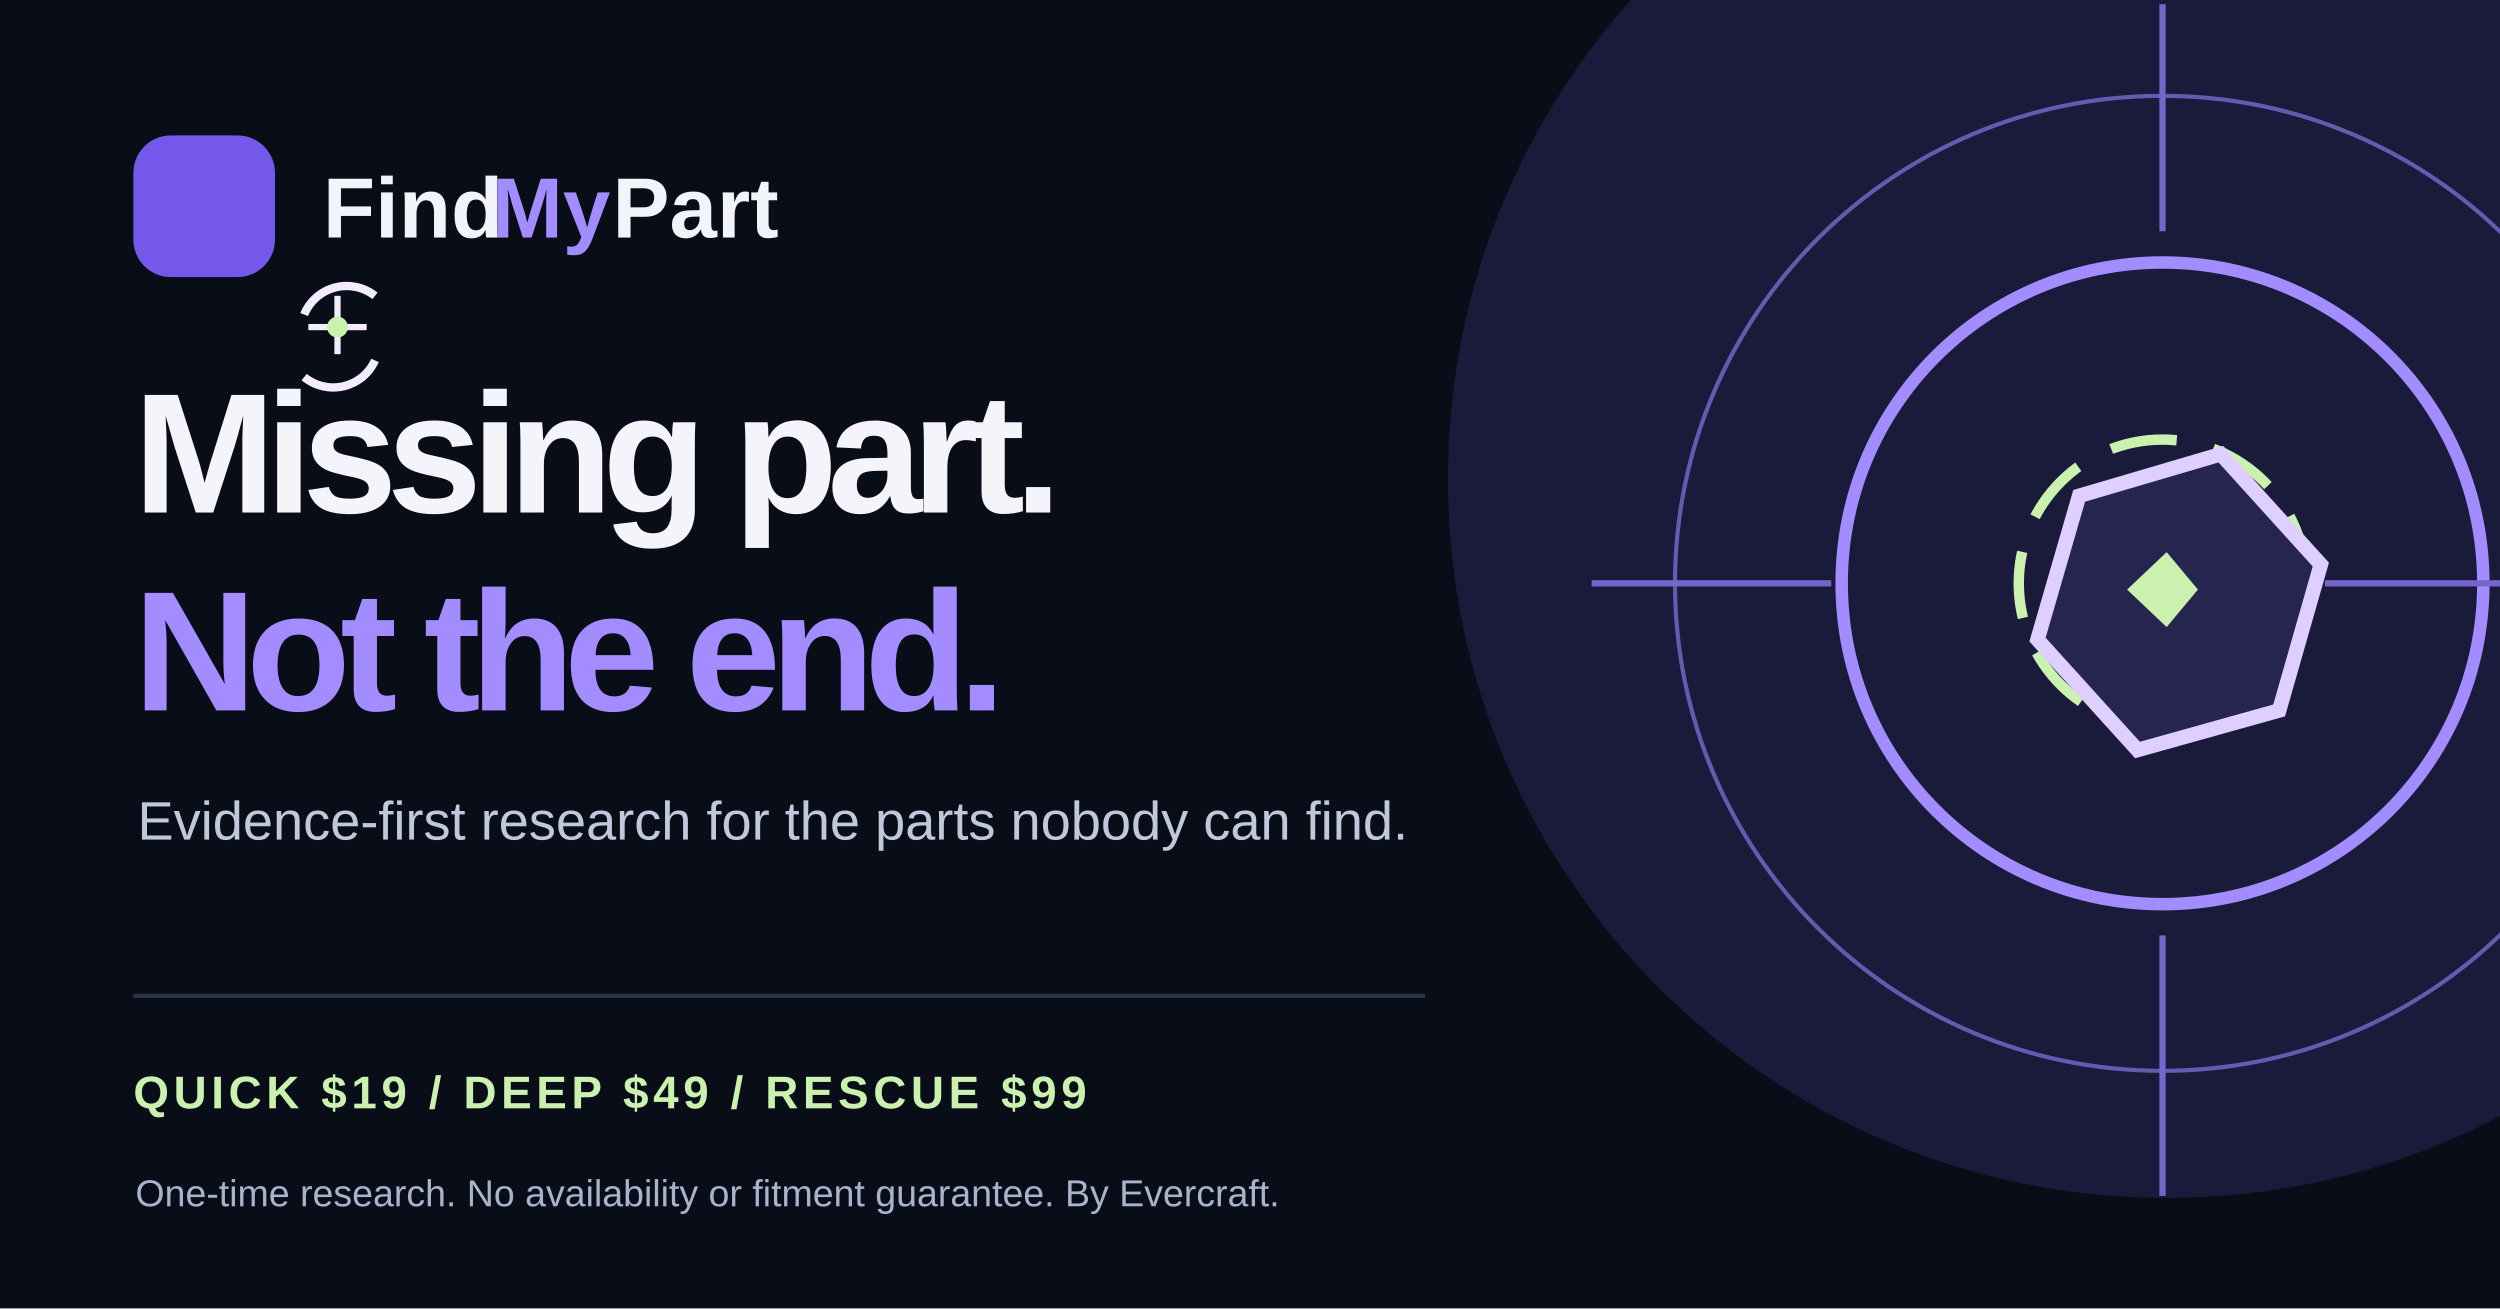
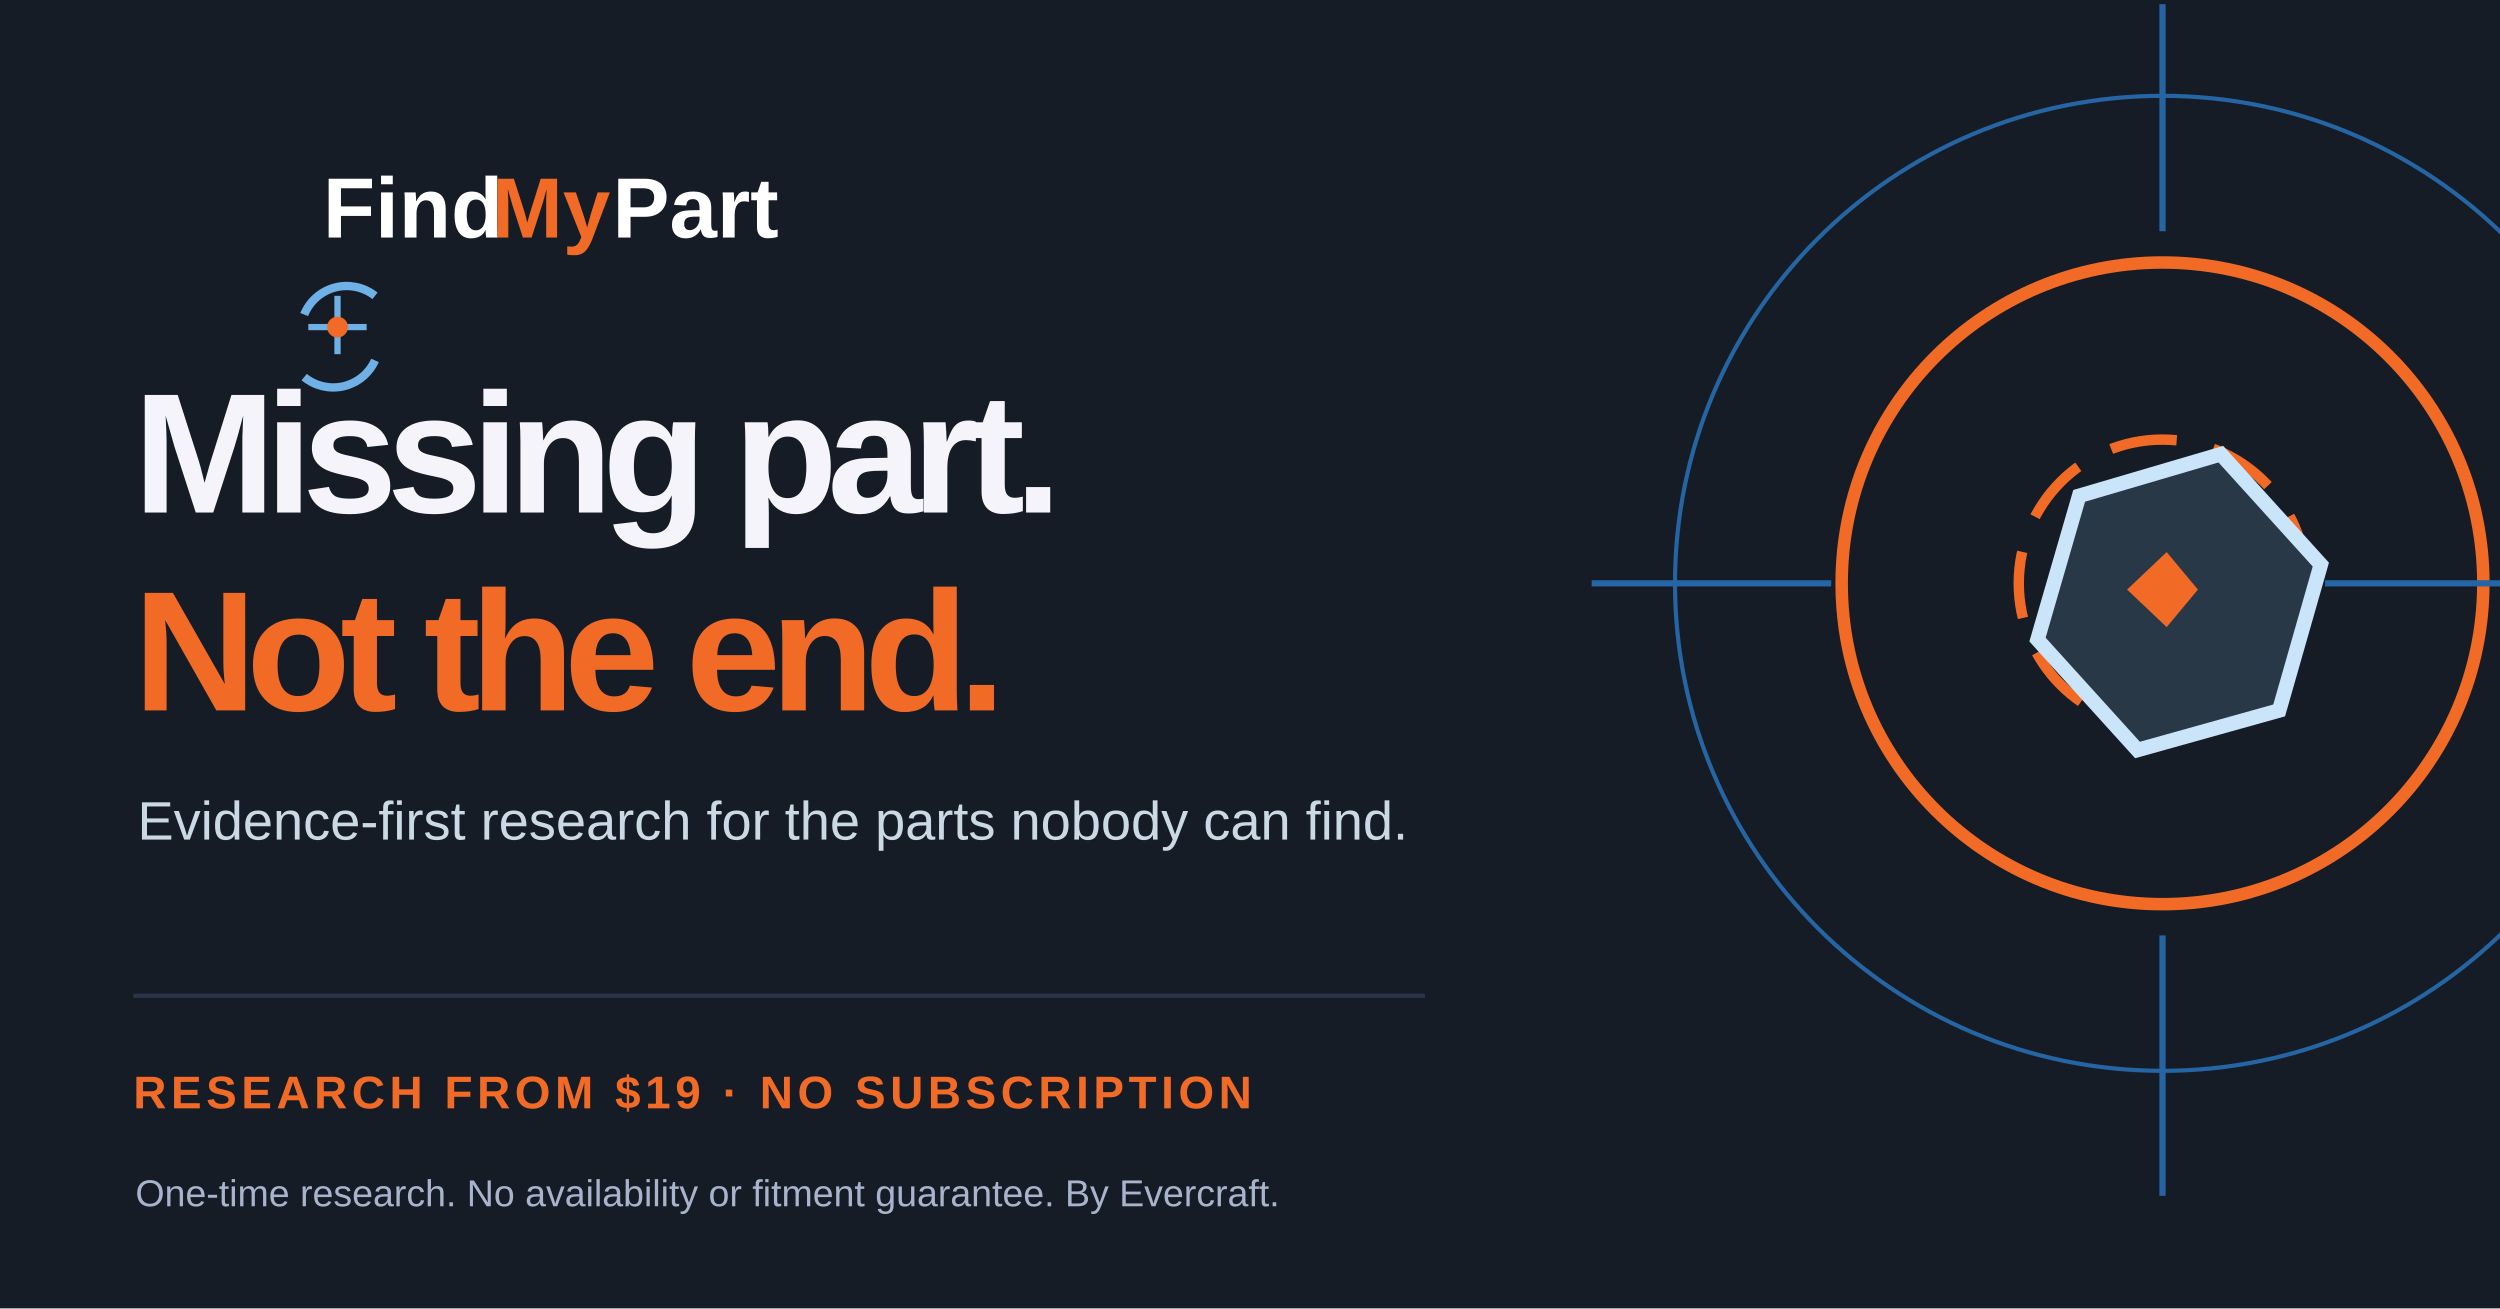
<svg xmlns="http://www.w3.org/2000/svg" viewBox="0 0 1200 628" role="img" aria-labelledby="t d">
-   <rect width="1200" height="628" fill="#080d17" />
-   <circle cx="1040" cy="230" r="345" fill="#7358eb" opacity=".17" />
-   <circle cx="1038" cy="280" r="234" stroke="#665ab0" fill="none" stroke-width="2" />
-   <circle cx="1038" cy="280" r="154" stroke="#a38cff" fill="none" stroke-width="6" />
-   <circle cx="1038" cy="280" r="69" stroke="#caf1ad" fill="none" stroke-width="5" stroke-dasharray="32 18" />
-   <path d="m998 238 68-20 48 53-20 70-68 19-48-53z" fill="#25254f" stroke="#decfff" stroke-width="7" />
-   <path d="M1038 2v109m0 338v125M764 280h115m321 0h-84" stroke="#7665cb" stroke-width="3" />
-   <path d="m1040 265 15 18-15 18-19-18z" fill="#caf1ad" />
+   <rect width="1200" height="628" fill="#151c25" />
+   <circle cx="1040" cy="230" r="345" fill="#151c25" opacity=".17" />
+   <circle cx="1038" cy="280" r="234" stroke="#2565a3" fill="none" stroke-width="2" />
+   <circle cx="1038" cy="280" r="154" stroke="#f16b27" fill="none" stroke-width="6" />
+   <circle cx="1038" cy="280" r="69" stroke="#f16b27" fill="none" stroke-width="5" stroke-dasharray="32 18" />
+   <path d="m998 238 68-20 48 53-20 70-68 19-48-53z" fill="#293847" stroke="#cae5fa" stroke-width="7" />
+   <path d="M1038 2v109m0 338v125M764 280h115m321 0h-84" stroke="#2565a3" stroke-width="3" />
+   <path d="m1040 265 15 18-15 18-19-18z" fill="#f16b27" />
  <g transform="translate(64 65)">
-     <rect width="68" height="68" rx="18" fill="#7358eb" />
-     <path d="M82 86a22 22 0 0 1 34-9M116 108a22 22 0 0 1-34 8" fill="none" stroke="#f3ecff" stroke-width="4" />
-     <path d="M98 77v28M84 92h28" fill="none" stroke="#f3ecff" stroke-width="3" />
-     <circle cx="98" cy="92" r="5" fill="#caf1ad" />
-     <text x="91" y="49" font-family="Arial, sans-serif" font-weight="800" font-size="41" fill="#f3f4fa">Find</text>
-     <text x="172" y="49" font-family="Arial, sans-serif" font-weight="800" font-size="41" fill="#a38cff">My</text>
-     <text x="230" y="49" font-family="Arial, sans-serif" font-weight="800" font-size="41" fill="#f3f4fa">Part</text>
+     <rect width="68" height="68" rx="18" fill="#151c25" />
+     <path d="M82 86a22 22 0 0 1 34-9M116 108a22 22 0 0 1-34 8" fill="none" stroke="#6fb1e6" stroke-width="4" />
+     <path d="M98 77v28M84 92h28" fill="none" stroke="#6fb1e6" stroke-width="3" />
+     <circle cx="98" cy="92" r="5" fill="#f16b27" />
+     <text x="91" y="49" font-family="Arial, sans-serif" font-weight="800" font-size="41" fill="#ffffff">Find</text>
+     <text x="172" y="49" font-family="Arial, sans-serif" font-weight="800" font-size="41" fill="#f16b27">My</text>
+     <text x="230" y="49" font-family="Arial, sans-serif" font-weight="800" font-size="41" fill="#ffffff">Part</text>
  </g>
  <text x="64" y="246" font-family="Arial, sans-serif" font-size="82" font-weight="800" letter-spacing="-5" fill="#f5f4fa">Missing part.</text>
-   <text x="64" y="341" font-family="Arial, sans-serif" font-size="82" font-weight="800" letter-spacing="-5" fill="#a38cff">Not the end.</text>
-   <text x="66" y="403" font-family="Arial, sans-serif" font-size="26" fill="#c0c9dc">Evidence-first research for the parts nobody can find.</text>
+   <text x="64" y="341" font-family="Arial, sans-serif" font-size="82" font-weight="800" letter-spacing="-5" fill="#f16b27">Not the end.</text>
+   <text x="66" y="403" font-family="Arial, sans-serif" font-size="26" fill="#cbd9e4">Evidence-first research for the parts nobody can find.</text>
  <path d="M64 478h620" stroke="#2a3448" stroke-width="2" />
-   <text x="64" y="532" font-family="Arial, sans-serif" font-weight="700" font-size="22" letter-spacing="2.2" fill="#caf1ad">QUICK $19  /  DEEP $49  /  RESCUE $99</text>
+   <text x="64" y="532" font-family="Arial, sans-serif" font-weight="700" font-size="22" letter-spacing="2.2" fill="#f16b27">RESEARCH FROM $19  ·  NO SUBSCRIPTION</text>
  <text x="65" y="579" font-family="Arial, sans-serif" font-size="18" fill="#a8b3cc">One-time research. No availability or fitment guarantee. By Evercraft.</text>
</svg>
